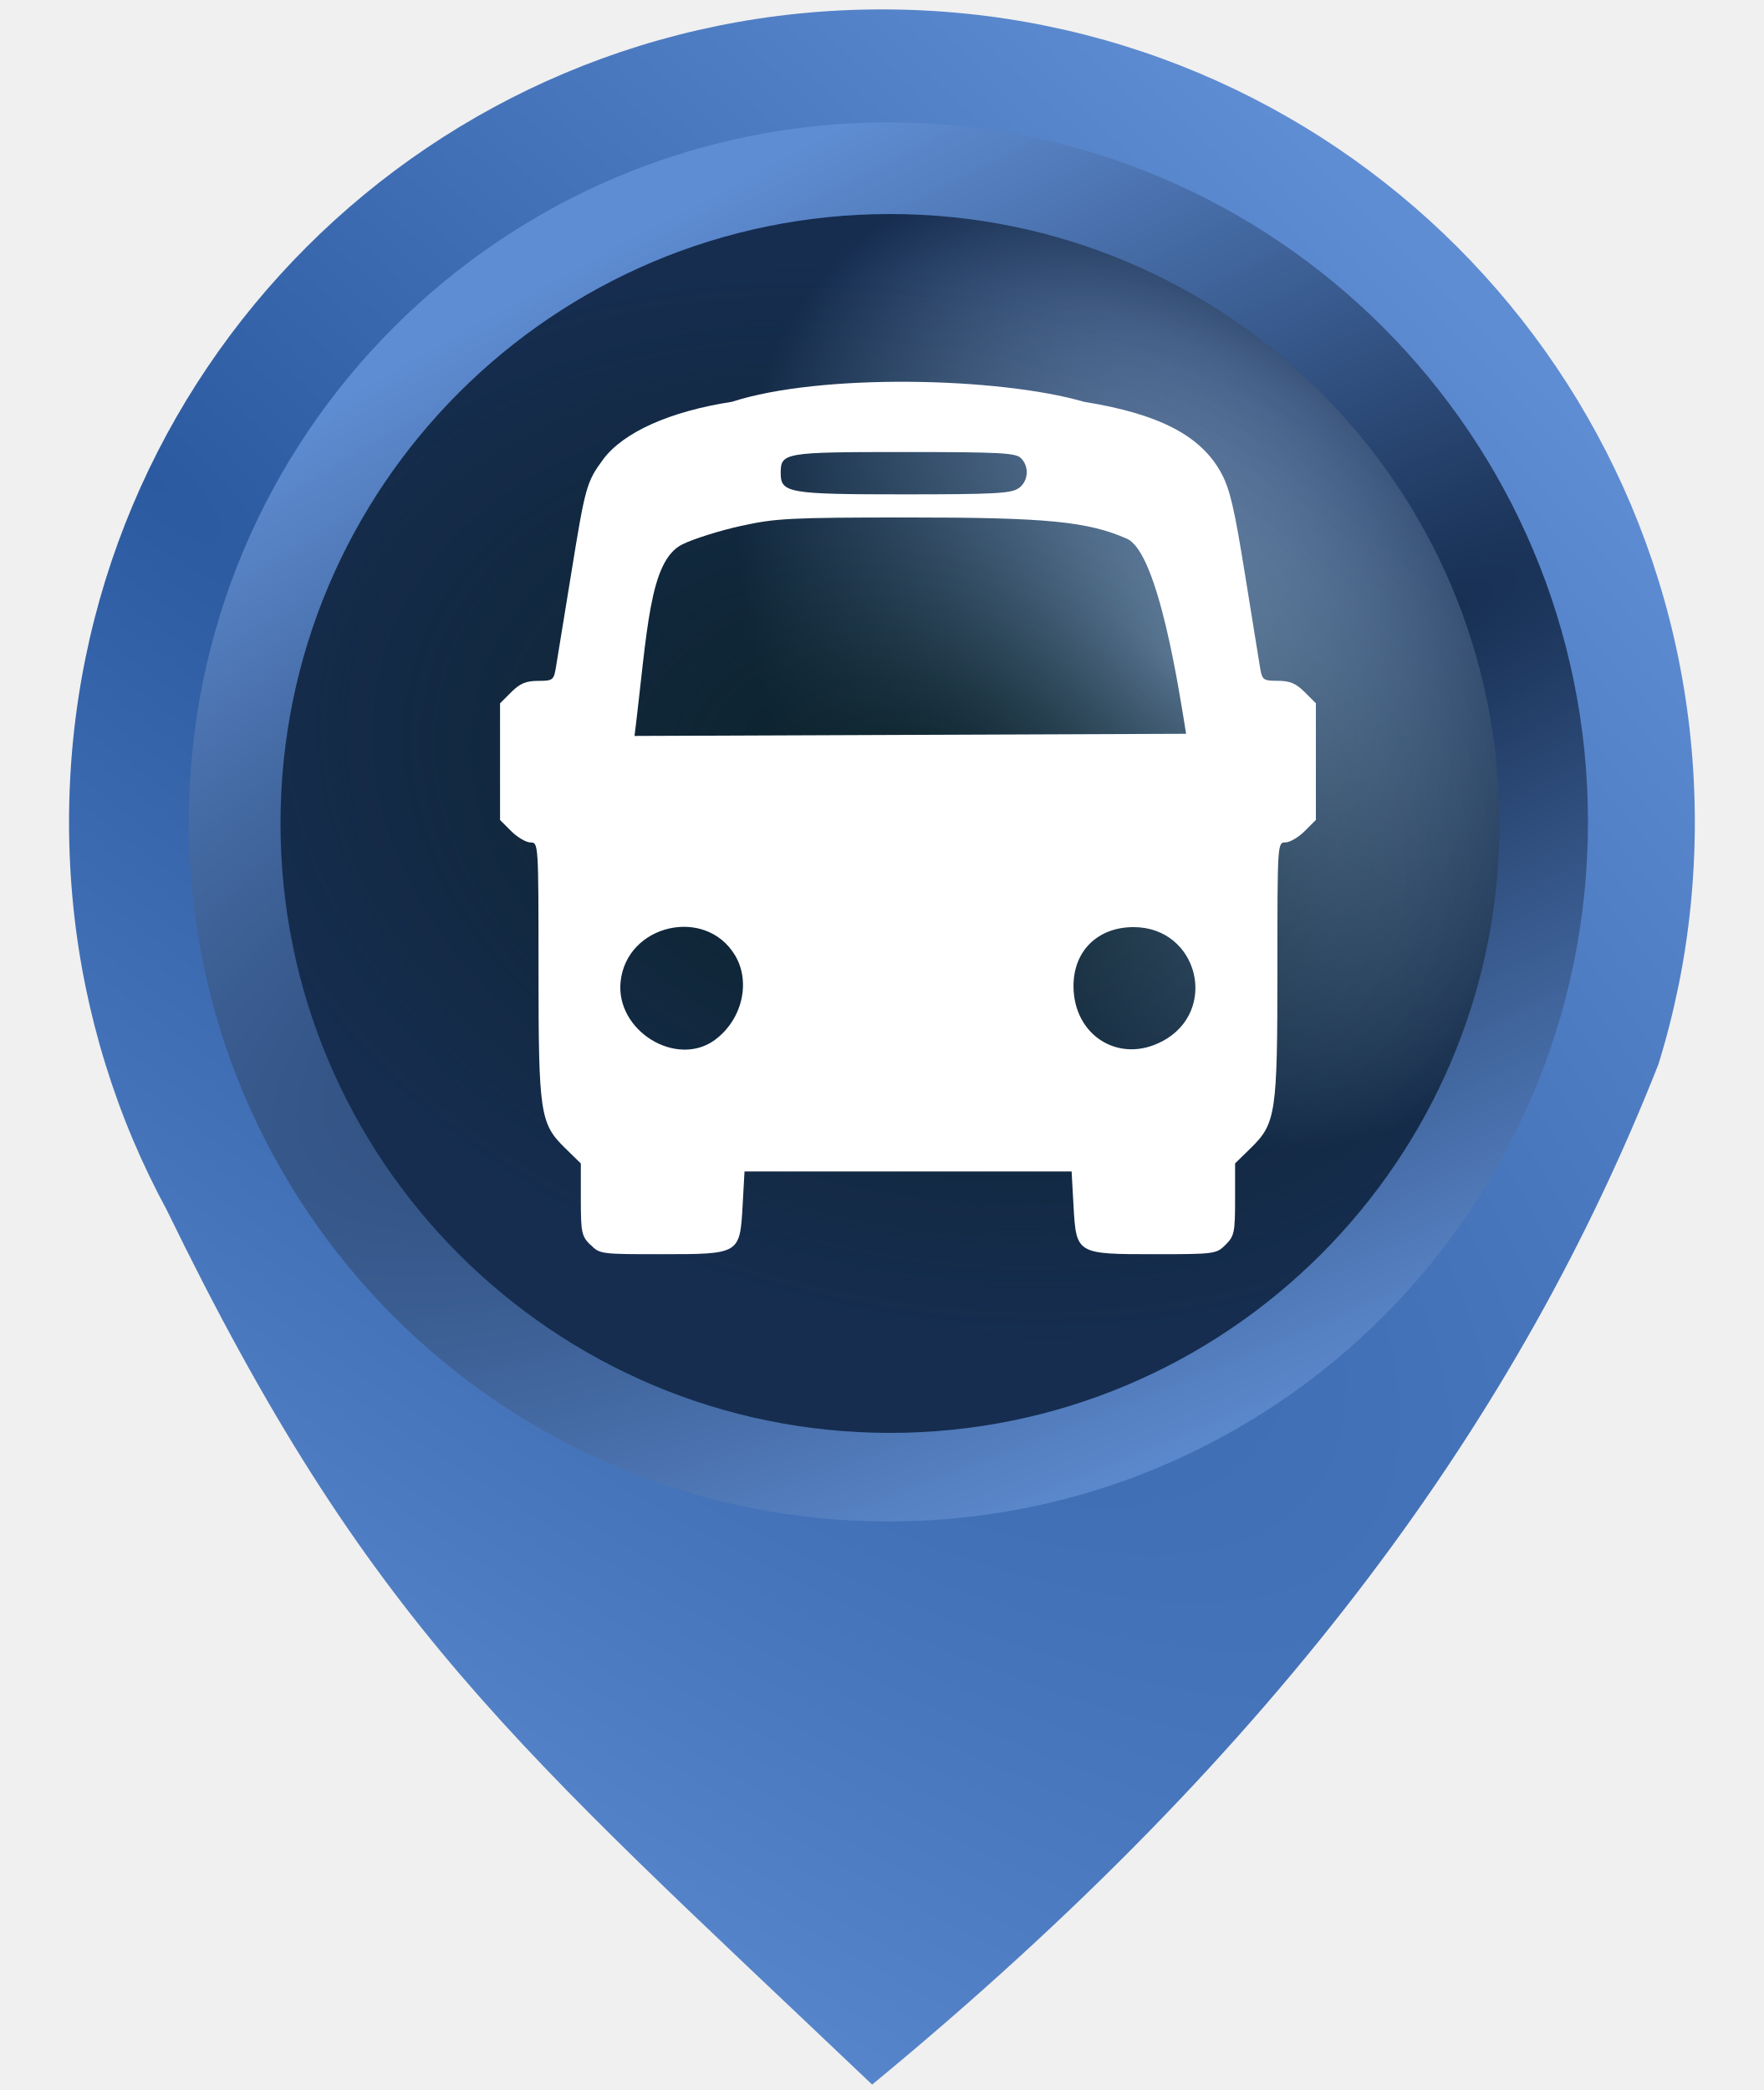
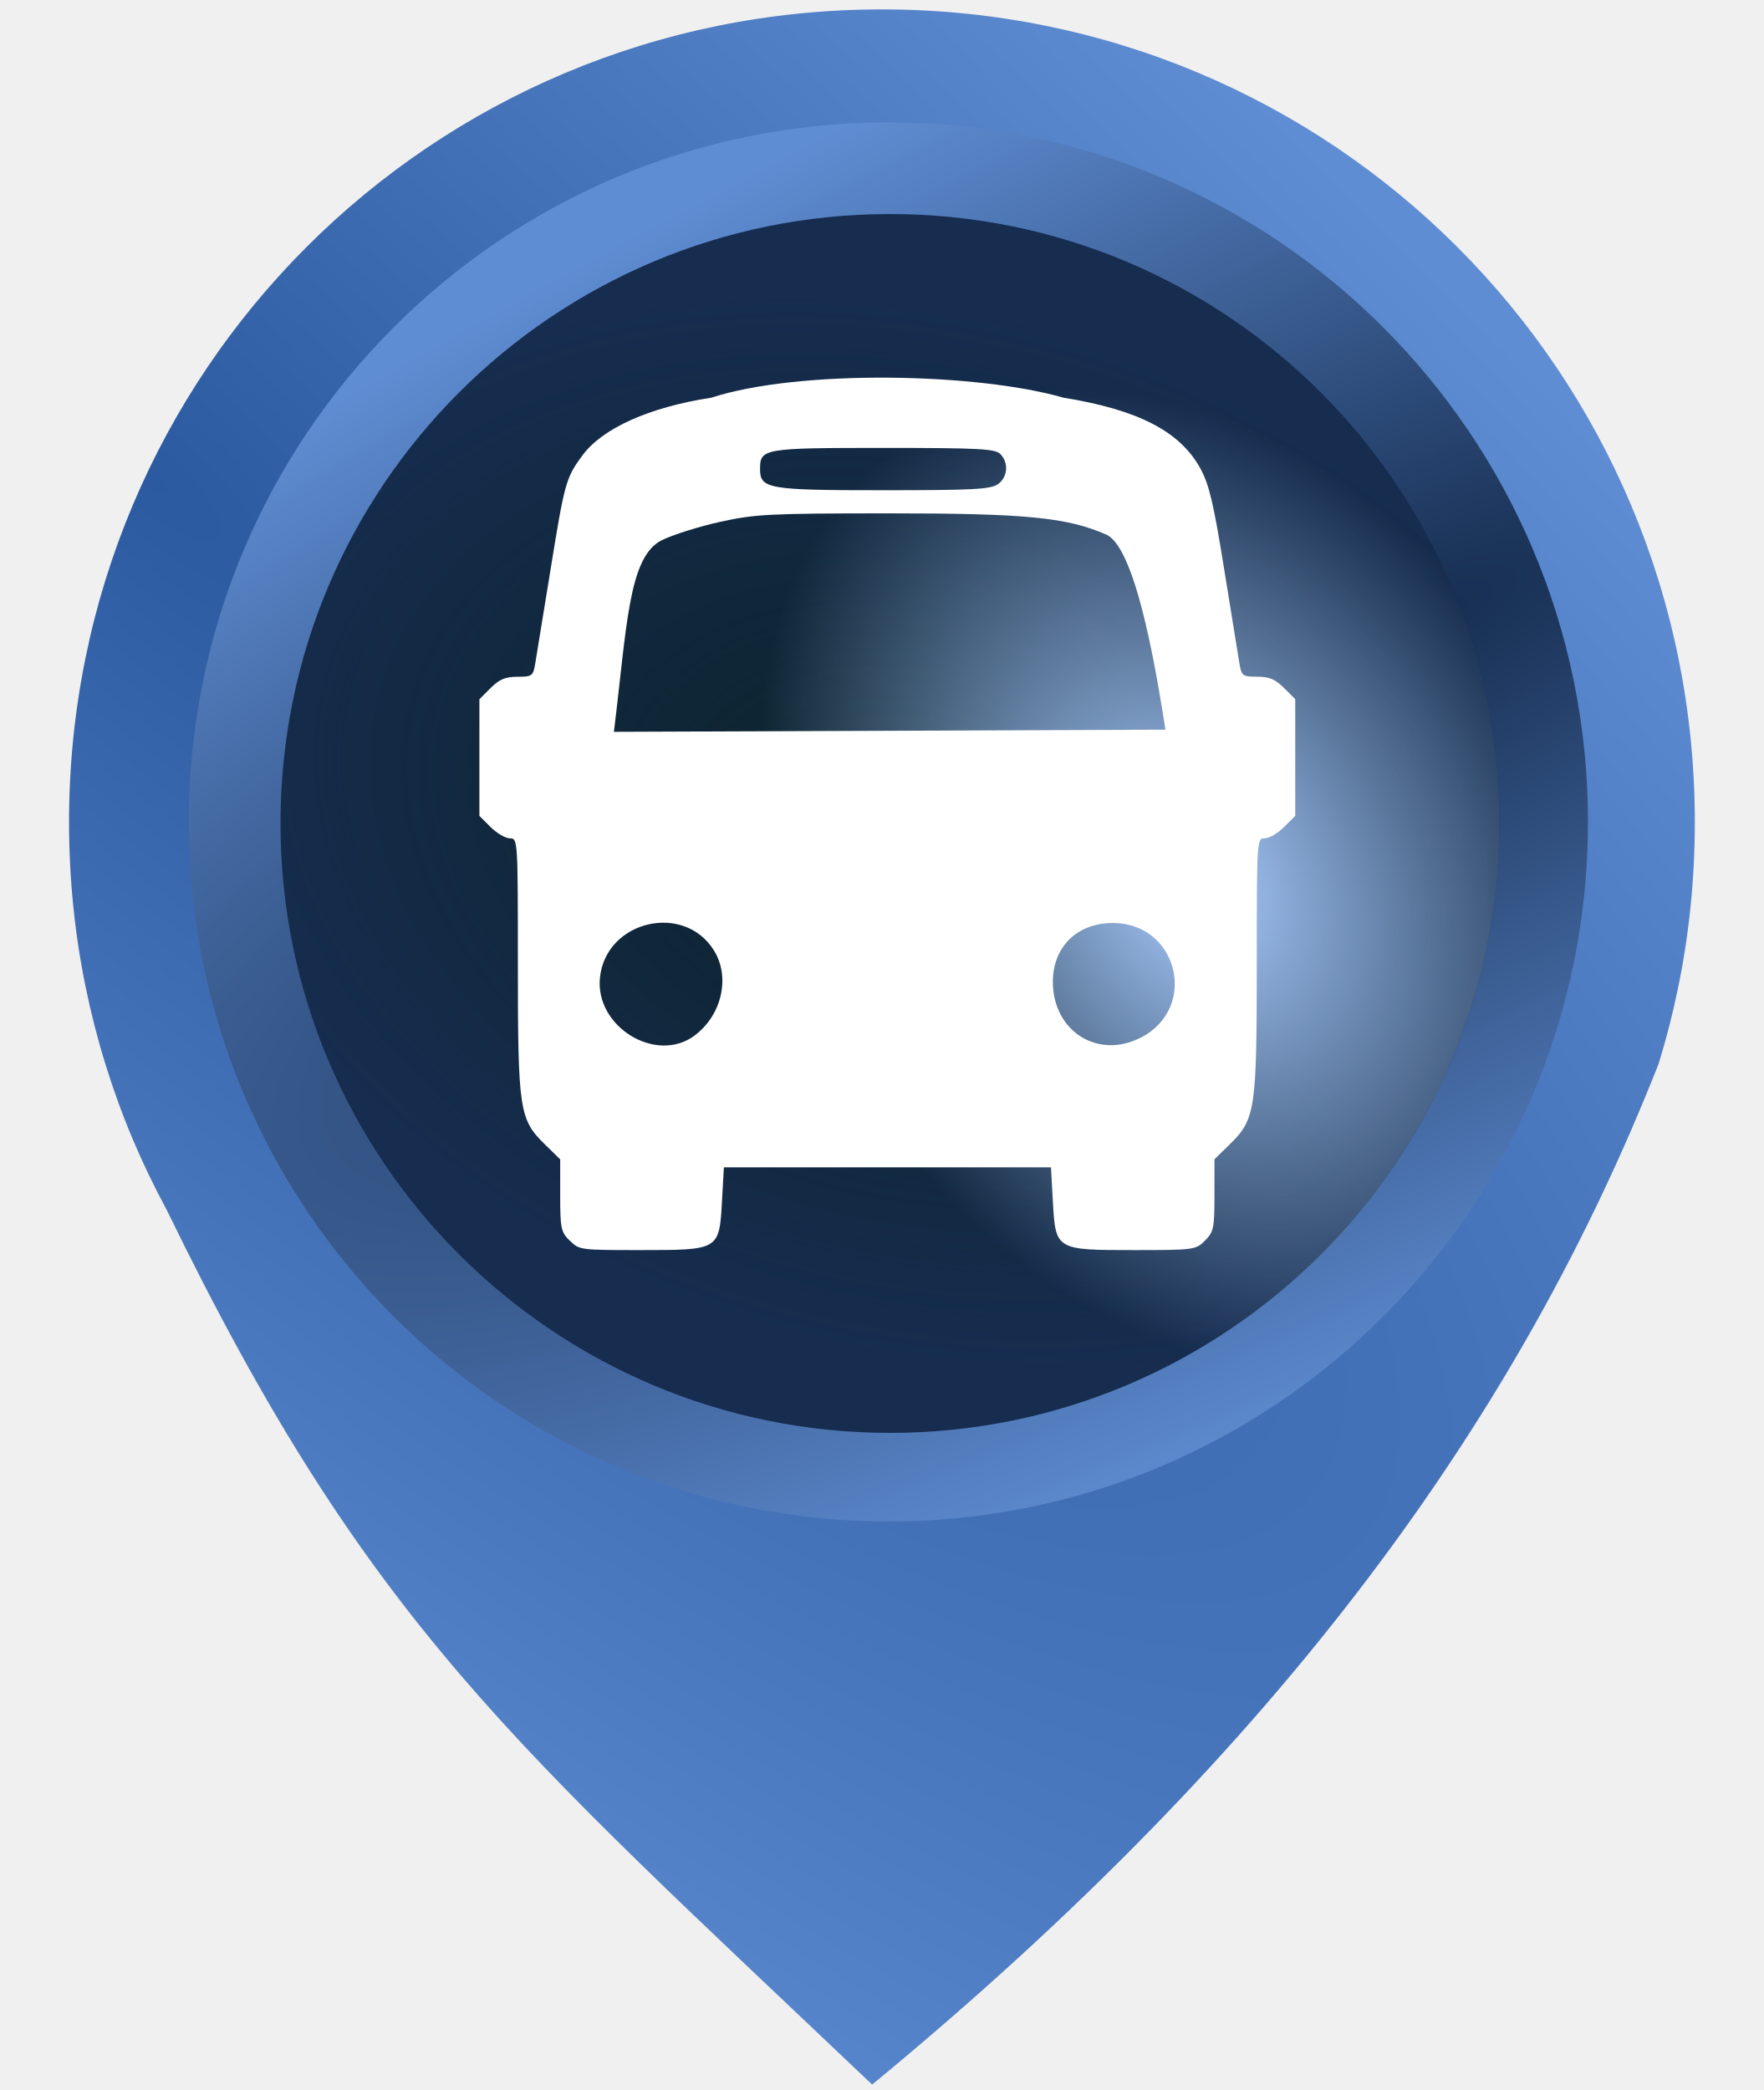
<svg xmlns="http://www.w3.org/2000/svg" xmlns:xlink="http://www.w3.org/1999/xlink" width="27" height="32" viewBox="0 0 27 32" id="svg2" version="1.1">
  <defs id="defs4">
    <linearGradient id="linearGradient5063">
      <stop style="stop-color:#0b2228;stop-opacity:1;" offset="0" id="stop5065" />
      <stop style="stop-color:#0b2228;stop-opacity:0;" offset="1" id="stop5067" />
    </linearGradient>
    <linearGradient id="linearGradient5038">
      <stop style="stop-color:#aaccff;stop-opacity:1;" offset="0" id="stop5040" />
      <stop style="stop-color:#aaccff;stop-opacity:0;" offset="1" id="stop5042" />
    </linearGradient>
    <linearGradient id="linearGradient5028">
      <stop style="stop-color:#2c5aa0;stop-opacity:1;" offset="0" id="stop5030" />
      <stop style="stop-color:#5f8dd3;stop-opacity:1" offset="1" id="stop5032" />
    </linearGradient>
    <linearGradient id="linearGradient5020">
      <stop style="stop-color:#162d50;stop-opacity:1;" offset="0" id="stop5022" />
      <stop style="stop-color:#5f8dd3;stop-opacity:1" offset="1" id="stop5024" />
    </linearGradient>
    <linearGradient id="linearGradient8135">
      <stop id="stop8137" offset="0" style="stop-color:#5d070b;stop-opacity:1;" />
      <stop style="stop-color:#ed1c24;stop-opacity:1;" offset="0.5" id="stop8139" />
      <stop id="stop8141" offset="1" style="stop-color:#5d070a;stop-opacity:1;" />
    </linearGradient>
    <filter style="color-interpolation-filters:sRGB" id="filter7829">
      <feGaussianBlur result="result6" stdDeviation="3" in="SourceGraphic" id="feGaussianBlur7831" />
      <feColorMatrix values="1 0 0 0 0 0 1 0 0 0 0 0 1 0 0 0 0 0 1 0 " result="result7" in="SourceGraphic" id="feColorMatrix7833" />
      <feComposite operator="in" in="result6" in2="result7" id="feComposite7835" />
    </filter>
    <radialGradient xlink:href="#linearGradient5020" id="radialGradient5026" cx="21.024" cy="1030.202" fx="21.024" fy="1030.202" r="10.71" gradientUnits="userSpaceOnUse" gradientTransform="matrix(-3.530889,1.685865,-0.4308686,-0.9024147,539.1382,1924.428)" />
    <radialGradient xlink:href="#linearGradient5028" id="radialGradient5034" cx="2.147" cy="1029.466" fx="2.147" fy="1029.466" r="12.445" gradientTransform="matrix(3.256837,2.876362,-0.8450254,0.9567949,865.0803,36.38839)" gradientUnits="userSpaceOnUse" />
-     <radialGradient xlink:href="#linearGradient5038" id="radialGradient5044" cx="17.93" cy="1030.455" fx="17.93" fy="1030.455" r="9.331" gradientUnits="userSpaceOnUse" gradientTransform="matrix(-0.5414518,0.3434513,-0.4612316,-0.727131,502.9167,1773.572)" />
-     <radialGradient xlink:href="#linearGradient5063" id="radialGradient5069" cx="15.794" cy="1032.974" fx="15.794" fy="1032.974" r="9.331" gradientUnits="userSpaceOnUse" gradientTransform="matrix(-1.189058,-0.3045606,0.2125835,-0.8299631,-186.7507,1894.815)" />
+     <radialGradient xlink:href="#linearGradient5038" id="radialGradient5044" cx="20.31" cy="1026.943" fx="20.31" fy="1026.943" r="9.331" gradientUnits="userSpaceOnUse" gradientTransform="matrix(-0.5414518,0.3434513,-0.4612316,-0.727131,502.9167,1773.572)" />
+     <radialGradient xlink:href="#linearGradient5063" id="radialGradient5069" cx="15.739" cy="1032.456" fx="15.739" fy="1032.456" r="9.331" gradientUnits="userSpaceOnUse" gradientTransform="matrix(-1.189058,-0.3045606,0.2125835,-0.8299631,-186.7507,1894.815)" />
  </defs>
  <g id="layer1" transform="translate(0,-1020.362)">
    <path style="opacity:1;fill:url(#radialGradient5034);fill-opacity:1;stroke:none;stroke-width:6;stroke-miterlimit:4;stroke-dasharray:none;stroke-opacity:1" d="m 13.504,1020.506 c 6.895,0 12.445,5.551 12.445,12.445 0,0.431 -0.022,0.857 -0.064,1.276 -0.042,0.419 -0.105,0.833 -0.188,1.238 -0.083,0.406 -0.185,0.804 -0.306,1.194 -2.109,5.344 -5.72,10.414 -12.038,15.62 -5.501,-5.232 -7.708,-7.032 -10.798,-13.387 -0.191,-0.353 -0.366,-0.716 -0.523,-1.088 -0.157,-0.372 -0.296,-0.754 -0.417,-1.145 -0.121,-0.39 -0.223,-0.789 -0.306,-1.194 -0.083,-0.406 -0.146,-0.819 -0.188,-1.238 -0.042,-0.419 -0.064,-0.845 -0.064,-1.276 0,-6.895 5.551,-12.445 12.445,-12.445 z" id="path6423" />
    <rect ry="10.71" rx="10.71" y="1022.236" x="2.892" height="21.421" width="21.421" id="rect6425" style="opacity:1;fill:url(#radialGradient5026);fill-opacity:1;stroke:none;stroke-width:6;stroke-miterlimit:4;stroke-dasharray:none;stroke-opacity:1" />
    <rect style="opacity:1;fill:#162d50;fill-opacity:1;stroke:none;stroke-width:6;stroke-miterlimit:4;stroke-dasharray:none;stroke-opacity:1" id="rect6427" width="18.662" height="18.662" x="4.295" y="1023.639" rx="9.331" ry="9.331" />
+     <rect ry="9.331" rx="9.331" y="1023.639" x="4.295" height="18.662" width="18.662" id="rect5061" style="opacity:1;fill:url(#radialGradient5069);fill-opacity:1;stroke:none;stroke-width:6;stroke-miterlimit:4;stroke-dasharray:none;stroke-opacity:1" />
    <rect ry="9.331" rx="9.331" y="1023.639" x="4.295" height="18.662" width="18.662" id="rect5036" style="opacity:1;fill:url(#radialGradient5044);fill-opacity:1;stroke:none;stroke-width:6;stroke-miterlimit:4;stroke-dasharray:none;stroke-opacity:1" />
-     <rect ry="9.331" rx="9.331" y="1023.639" x="4.295" height="18.662" width="18.662" id="rect5061" style="opacity:1;fill:url(#radialGradient5069);fill-opacity:1;stroke:none;stroke-width:6;stroke-miterlimit:4;stroke-dasharray:none;stroke-opacity:1" />
-     <path style="fill:#ffffff" d="m 9.038,1039.421 c -0.133,-0.133 -0.145,-0.189 -0.145,-0.695 l 0,-0.55 -0.237,-0.232 c -0.389,-0.379 -0.411,-0.528 -0.411,-2.749 0,-1.918 -9.8e-4,-1.934 -0.122,-1.934 -0.067,0 -0.2,-0.078 -0.295,-0.172 l -0.172,-0.172 0,-0.893 0,-0.893 0.172,-0.172 c 0.133,-0.133 0.226,-0.172 0.41,-0.172 0.222,0 0.24,-0.013 0.271,-0.192 0.018,-0.105 0.123,-0.748 0.233,-1.429 0.219,-1.357 0.238,-1.424 0.491,-1.768 0.308,-0.417 1.024,-0.738 1.973,-0.884 1.354,-0.439 4.089,-0.378 5.391,0 1.149,0.185 1.79,0.518 2.1,1.089 0.133,0.244 0.201,0.535 0.364,1.55 0.11,0.687 0.215,1.335 0.233,1.441 0.031,0.179 0.049,0.192 0.271,0.192 0.184,0 0.276,0.039 0.41,0.172 l 0.172,0.172 0,0.893 0,0.893 -0.172,0.172 c -0.095,0.095 -0.227,0.172 -0.295,0.172 -0.121,0 -0.122,0.015 -0.122,1.934 0,2.221 -0.022,2.369 -0.411,2.749 l -0.237,0.232 0,0.55 c 0,0.506 -0.012,0.562 -0.145,0.695 -0.141,0.141 -0.165,0.145 -1.083,0.145 -1.204,0 -1.204,0 -1.246,-0.746 l -0.029,-0.521 -2.504,0 -2.504,0 -0.029,0.521 c -0.042,0.746 -0.042,0.746 -1.246,0.746 -0.918,0 -0.942,0 -1.083,-0.145 z m 1.91,-3.139 c 0.417,-0.309 0.552,-0.889 0.303,-1.298 -0.455,-0.747 -1.656,-0.468 -1.749,0.406 -0.081,0.752 0.855,1.329 1.447,0.892 z m 6.845,0.025 c 0.876,-0.463 0.553,-1.75 -0.438,-1.75 -0.548,6e-4 -0.919,0.364 -0.919,0.901 -6e-4,0.76 0.698,1.197 1.357,0.848 z m 0.367,-4.71 c -0.097,-0.596 -0.42,-2.771 -0.905,-2.986 -0.599,-0.265 -1.239,-0.327 -3.353,-0.326 -1.807,6e-4 -2.023,0.012 -2.556,0.129 -0.32,0.07 -0.724,0.197 -0.897,0.282 -0.516,0.253 -0.536,1.346 -0.734,2.934 z m -2.567,-3.757 c 0.153,-0.107 0.171,-0.331 0.038,-0.464 -0.08,-0.08 -0.326,-0.093 -1.793,-0.093 -1.844,0 -1.885,0.01 -1.885,0.325 0,0.302 0.123,0.323 1.885,0.323 1.374,0 1.644,-0.014 1.754,-0.092 z" id="path5059" />
+     <path style="fill:#ffffff" d="m 8.722,1039.358 c -0.133,-0.133 -0.145,-0.189 -0.145,-0.695 l 0,-0.55 -0.237,-0.232 c -0.389,-0.379 -0.411,-0.528 -0.411,-2.749 0,-1.918 -9.8e-4,-1.934 -0.122,-1.934 -0.067,0 -0.2,-0.078 -0.295,-0.172 l -0.172,-0.172 0,-0.893 0,-0.893 0.172,-0.172 c 0.133,-0.133 0.226,-0.172 0.41,-0.172 0.222,0 0.24,-0.013 0.271,-0.192 0.018,-0.105 0.123,-0.748 0.233,-1.429 0.219,-1.357 0.238,-1.424 0.491,-1.768 0.308,-0.417 1.024,-0.738 1.973,-0.884 1.354,-0.439 4.089,-0.378 5.391,0 1.149,0.185 1.79,0.518 2.1,1.089 0.133,0.244 0.201,0.535 0.364,1.55 0.11,0.687 0.215,1.335 0.233,1.441 0.031,0.179 0.049,0.192 0.271,0.192 0.184,0 0.276,0.039 0.41,0.172 l 0.172,0.172 0,0.893 0,0.893 -0.172,0.172 c -0.095,0.095 -0.227,0.172 -0.295,0.172 -0.121,0 -0.122,0.015 -0.122,1.934 0,2.221 -0.022,2.369 -0.411,2.749 l -0.237,0.232 0,0.55 c 0,0.506 -0.012,0.562 -0.145,0.695 -0.141,0.141 -0.165,0.145 -1.083,0.145 -1.204,0 -1.204,0 -1.246,-0.746 l -0.029,-0.521 -2.504,0 -2.504,0 -0.029,0.521 c -0.042,0.746 -0.042,0.746 -1.246,0.746 -0.918,0 -0.942,0 -1.083,-0.145 z m 1.91,-3.139 c 0.417,-0.309 0.552,-0.889 0.303,-1.298 -0.455,-0.747 -1.656,-0.468 -1.749,0.406 -0.081,0.752 0.855,1.329 1.447,0.892 z m 6.845,0.025 c 0.876,-0.463 0.553,-1.75 -0.438,-1.75 -0.548,6e-4 -0.919,0.364 -0.919,0.901 -6e-4,0.76 0.698,1.197 1.357,0.848 z m 0.367,-4.71 c -0.097,-0.596 -0.42,-2.771 -0.905,-2.986 -0.599,-0.265 -1.239,-0.327 -3.353,-0.326 -1.807,6e-4 -2.023,0.012 -2.556,0.129 -0.32,0.07 -0.724,0.197 -0.897,0.282 -0.516,0.253 -0.536,1.346 -0.734,2.934 z m -2.567,-3.757 c 0.153,-0.107 0.171,-0.331 0.038,-0.464 -0.08,-0.08 -0.326,-0.093 -1.793,-0.093 -1.844,0 -1.885,0.01 -1.885,0.325 0,0.302 0.123,0.323 1.885,0.323 1.374,0 1.644,-0.014 1.754,-0.092 z" id="path5059" />
  </g>
</svg>
